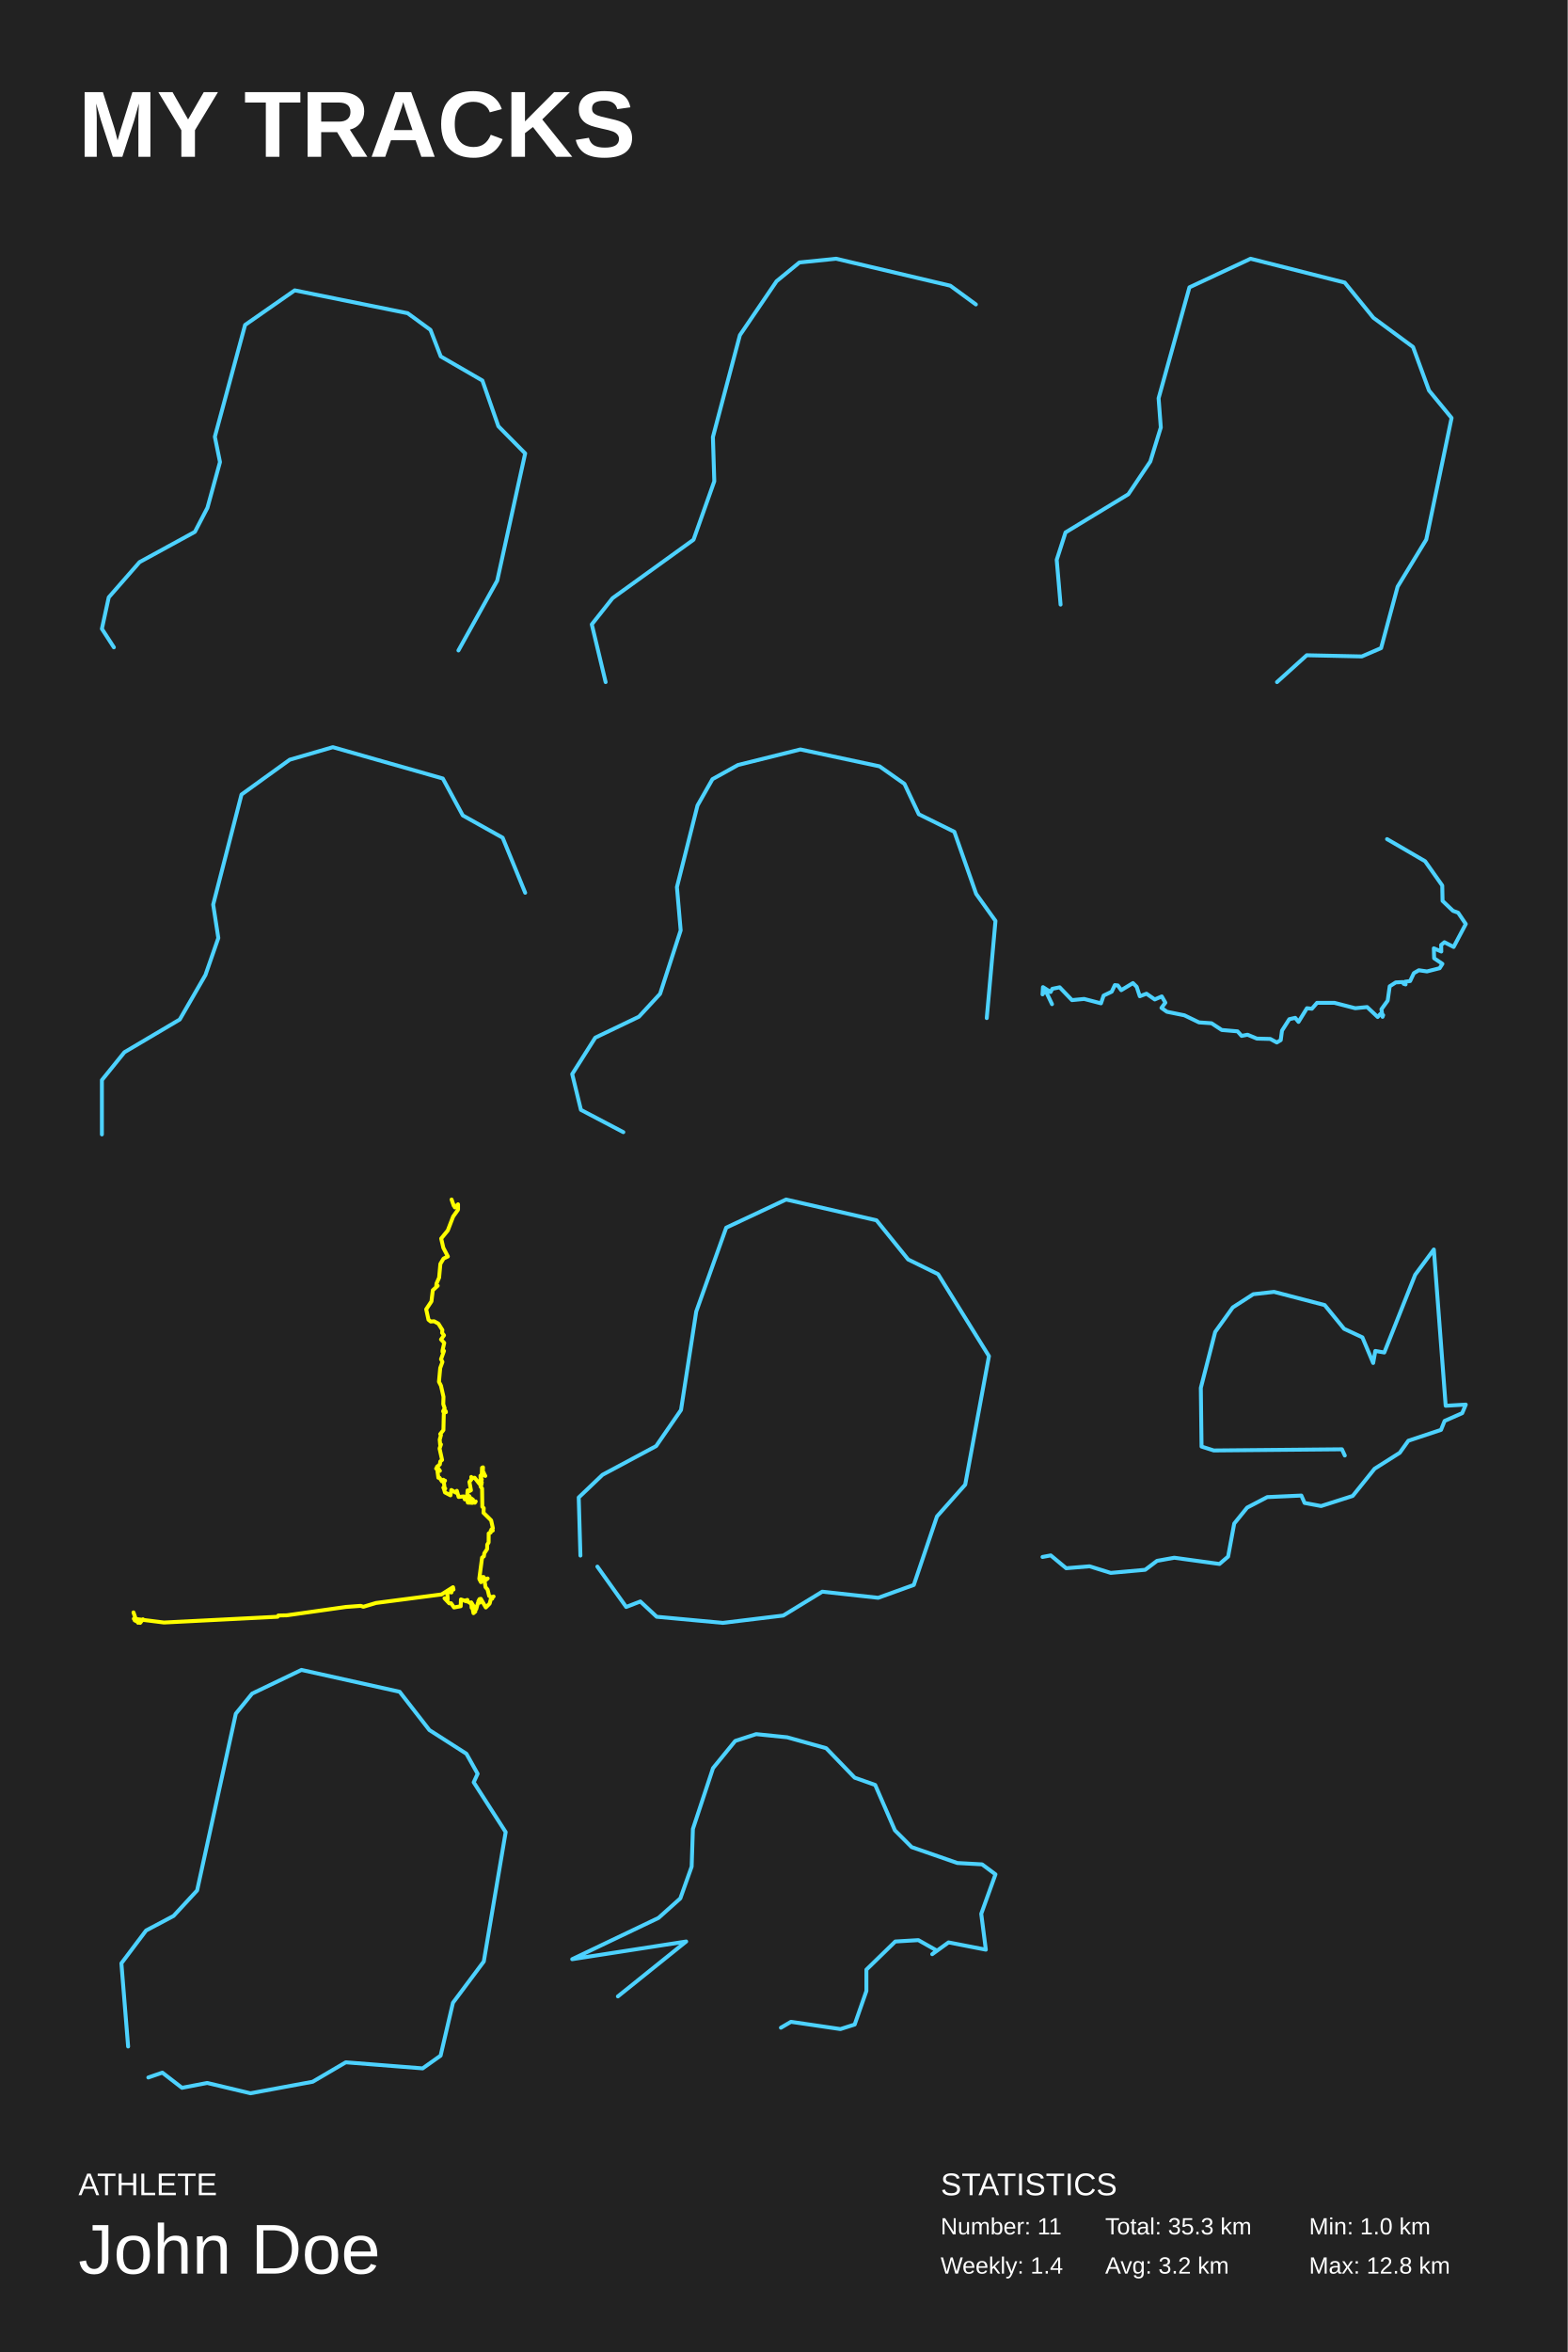
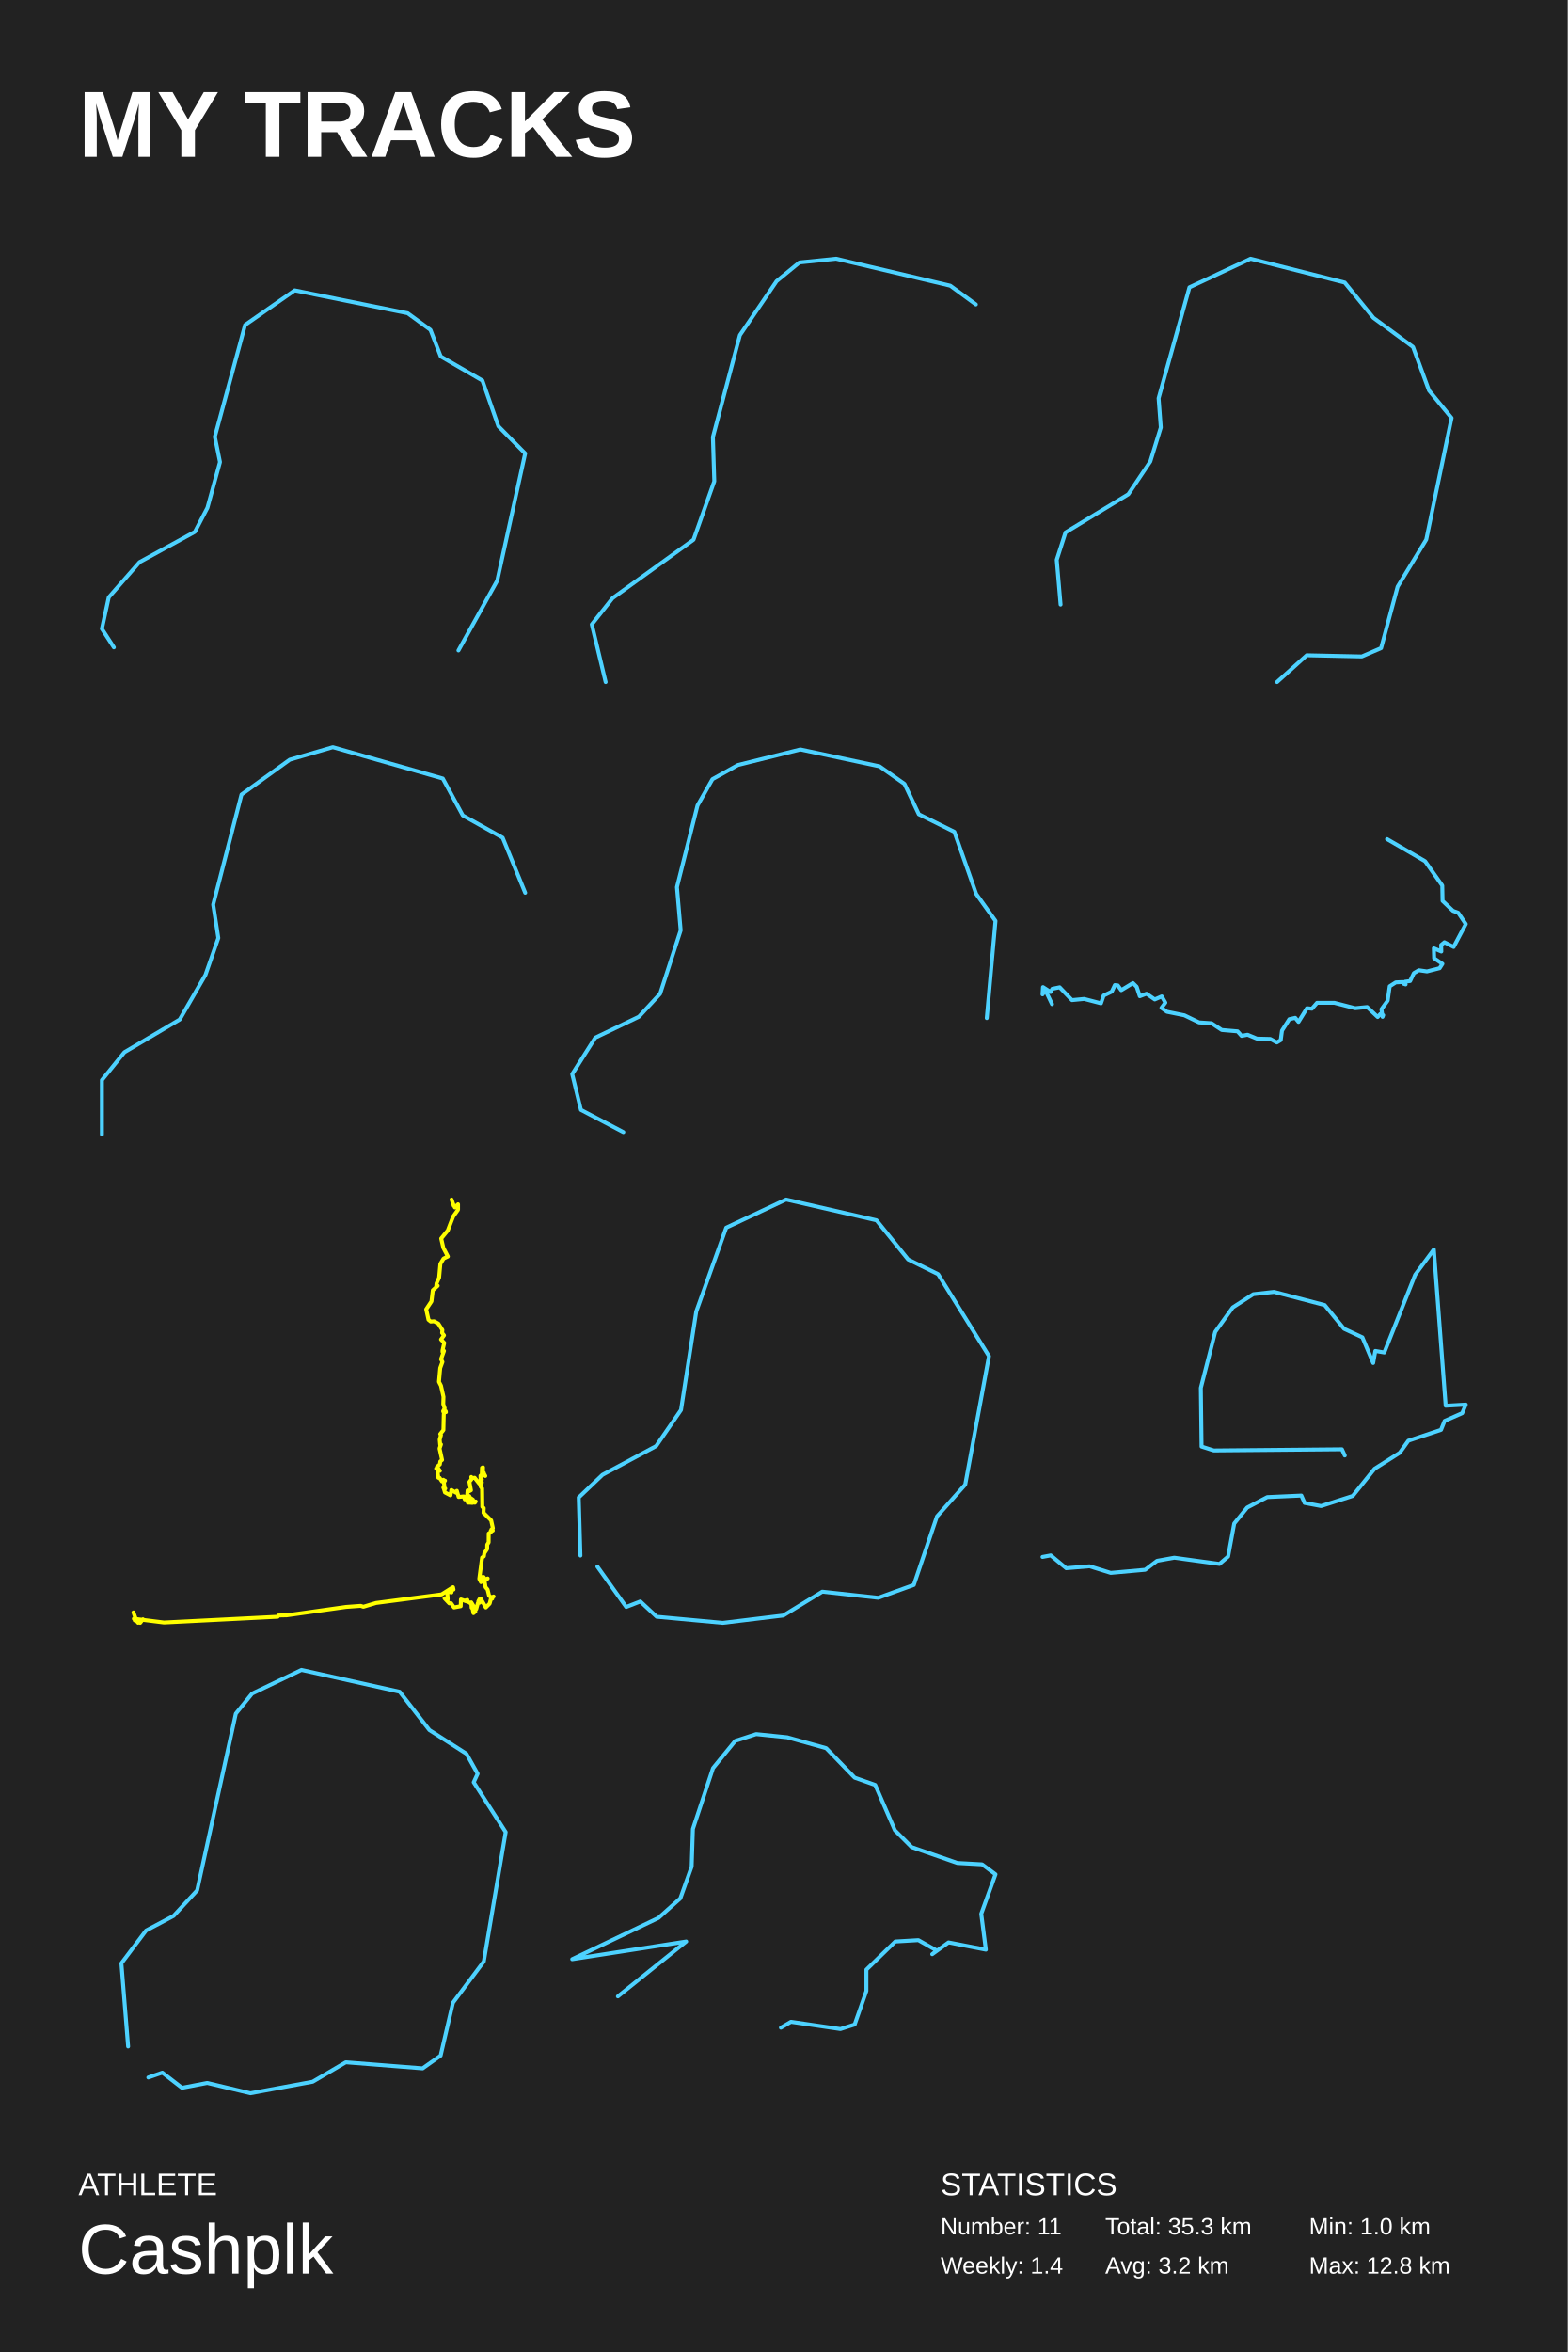
<svg xmlns="http://www.w3.org/2000/svg" baseProfile="full" height="300mm" version="1.1" viewBox="0,0,200,300" width="200mm">
  <defs />
  <rect fill="#222222" height="300" width="200" x="0" y="0" />
  <text fill="#FFFFFF" style="font-size:12px; font-family:Arial; font-weight:bold;" x="10" y="20">MY TRACKS</text>
  <text fill="#FFFFFF" style="font-size:4px; font-family:Arial" x="10" y="280">ATHLETE</text>
-   <text fill="#FFFFFF" style="font-size:9px; font-family:Arial" x="10" y="290">John Doe</text>
+   <text fill="#FFFFFF" style="font-size:9px; font-family:Arial" x="10" y="290">Cashplk</text>
  <text fill="#FFFFFF" style="font-size:4px; font-family:Arial" x="120" y="280">STATISTICS</text>
  <text fill="#FFFFFF" style="font-size:3px; font-family:Arial" x="120" y="285">Number: 11</text>
  <text fill="#FFFFFF" style="font-size:3px; font-family:Arial" x="120" y="290">Weekly: 1.4</text>
  <text fill="#FFFFFF" style="font-size:3px; font-family:Arial" x="141" y="285">Total: 35.3 km</text>
  <text fill="#FFFFFF" style="font-size:3px; font-family:Arial" x="141" y="290">Avg: 3.2 km</text>
  <text fill="#FFFFFF" style="font-size:3px; font-family:Arial" x="167" y="285">Min: 1.0 km</text>
  <text fill="#FFFFFF" style="font-size:3px; font-family:Arial" x="167" y="290">Max: 12.8 km</text>
  <polyline fill="none" points="14.528,82.571 13.0,80.207 13.873,76.19 17.803,71.699 24.863,67.839 26.464,64.766 28.065,58.937 27.41,55.707 31.267,41.447 37.598,37.035 52.008,39.95 54.919,42.078 56.229,45.465 61.542,48.538 63.58,54.367 67.0,57.834 63.434,74.062 58.485,82.965" stroke="#4dd2ff" stroke-linecap="round" stroke-linejoin="round" stroke-width="0.5" />
  <polyline fill="none" points="77.265,87.0 75.499,79.641 78.148,76.296 88.478,68.841 91.127,61.386 90.95,55.747 94.394,42.749 99.073,35.867 101.987,33.478 106.666,33.0 121.234,36.441 124.501,38.83" stroke="#4dd2ff" stroke-linecap="round" stroke-linejoin="round" stroke-width="0.5" />
  <polyline fill="none" points="135.304,77.113 134.812,71.409 135.936,67.91 143.946,63.043 146.756,58.86 148.091,54.524 147.81,50.797 151.744,36.651 159.543,33.0 171.558,36.042 175.211,40.53 180.27,44.257 182.308,49.809 185.188,53.307 181.956,68.823 178.303,74.831 176.195,82.665 173.736,83.73 166.71,83.578 162.916,87.0" stroke="#4dd2ff" stroke-linecap="round" stroke-linejoin="round" stroke-width="0.5" />
  <polyline fill="none" points="13.0,144.697 13.0,137.768 15.872,134.214 22.93,130.039 26.213,124.353 27.854,119.645 27.198,115.381 30.809,101.344 36.964,96.902 42.462,95.303 56.495,99.301 59.04,104.009 64.128,106.852 67.0,113.87" stroke="#4dd2ff" stroke-linecap="round" stroke-linejoin="round" stroke-width="0.5" />
  <polyline fill="none" points="79.521,144.407 74.113,141.566 73.0,137.003 75.943,132.354 81.51,129.685 84.214,126.758 86.838,118.666 86.361,113.156 88.985,102.739 90.894,99.382 94.155,97.574 102.108,95.593 112.208,97.746 115.389,99.984 117.218,103.858 121.751,106.097 124.535,114.017 127.0,117.461 125.887,129.858" stroke="#4dd2ff" stroke-linecap="round" stroke-linejoin="round" stroke-width="0.5" />
  <polyline fill="none" points="176.956,107.03 181.809,109.85 183.997,112.95 184.036,114.909 185.369,116.179 186.025,116.416 187.0,117.858 185.449,120.786 184.275,120.183 183.857,120.528 183.877,121.367 182.923,120.958 182.962,122.228 184.017,122.939 183.659,123.498 182.048,123.907 181.013,123.757 180.377,124.123 179.899,125.134 179.243,125.22 179.064,125.479 179.323,125.565 178.945,125.263 178.07,125.306 177.294,125.802 177.035,127.631 176.24,128.729 176.379,129.698 176.459,129.483 176.101,129.332 175.762,129.719 174.41,128.449 172.898,128.6 170.233,127.911 168.025,127.911 167.369,128.665 166.733,128.6 165.659,130.344 165.241,129.827 164.485,129.999 163.55,131.463 163.391,132.668 162.894,132.97 162.059,132.518 160.348,132.475 159.155,131.979 158.399,132.13 157.882,131.549 155.873,131.377 154.56,130.516 152.969,130.408 151.099,129.504 148.872,129.052 148.176,128.557 148.673,127.89 148.215,127.093 147.32,127.481 146.266,126.749 145.411,127.072 145.013,125.866 144.536,125.393 143.044,126.297 142.607,125.694 142.229,125.651 141.831,126.49 140.797,126.986 140.459,127.976 138.31,127.416 136.759,127.567 135.188,125.931 134.253,126.124 134.034,126.533 133.06,125.909 133.0,126.835 133.278,126.447 133.537,126.663 134.213,128.083" stroke="#4dd2ff" stroke-linecap="round" stroke-linejoin="round" stroke-width="0.5" />
  <polyline fill="none" points="57.611,153.0 57.895,153.816 58.151,153.816 58.028,154.012 58.435,153.609 58.435,154.299 57.81,155.173 57.128,156.943 56.285,157.977 56.56,159.161 57.137,160.265 56.588,160.529 56.181,161.207 56.02,162.966 55.688,163.713 55.66,164.012 55.84,164 55.215,164.575 55.044,165.989 54.372,167 54.665,168.333 54.95,168.563 55.376,168.529 55.925,168.827 56.436,169.643 56.399,170.011 56.645,170.321 56.266,170.85 56.673,171.287 56.455,172.252 56.455,172.436 56.645,172.31 56.266,173.367 56.446,173.712 56.162,174.493 56.001,176.252 56.257,176.746 56.579,178.171 56.55,179.102 56.73,179.63 56.531,179.998 56.597,180.159 56.863,179.998 56.891,180.124 56.702,180.067 56.616,180.4 56.569,182.411 56.162,182.917 56.257,183.043 56.096,183.629 56.162,184.319 56.257,184.238 56.077,184.756 56.399,186.215 56.171,186.41 56.114,186.789 55.755,187.088 56.124,187.605 55.906,187.295 55.953,187.467 55.641,187.318 55.774,187.376 55.925,188.49 56.086,188.502 56.38,188.95 56.56,188.743 56.569,188.892 56.777,188.858 56.626,189.042 56.702,189.697 56.56,189.754 56.806,189.869 56.607,189.823 56.768,190.363 57.469,190.731 57.582,190.053 58.179,190.398 58.283,190.156 58.511,190.938 59.155,190.869 59.297,191.248 59.467,190.869 59.685,191.662 60.31,191.685 60.443,191.558 60.282,191.616 60.585,191.673 60.689,191.512 60.215,191.696 60.102,191.547 60.282,191.501 60.196,191.351 59.287,191.179 60.338,191.282 59.912,190.984 59.675,191.018 59.874,190.834 59.6,190.742 59.657,190.099 59.675,190.306 60.083,190.087 59.884,189.019 60.158,188.674 60.121,188.387 60.206,188.536 60.556,188.49 61.143,189.237 61.285,189.352 61.437,189.226 61.409,189.409 61.465,189.065 61.295,188.823 61.465,188.72 61.39,188.8 61.352,188.617 61.39,188.95 61.191,188.938 61.323,188.95 61.295,188.226 61.731,187.87 61.598,187.686 61.911,188.26 61.598,188.03 61.617,187.157 61.494,187.215 61.456,188.26 61.229,188.961 61.314,189.616 61.503,189.858 61.532,192.19 61.712,192.362 61.683,192.96 62.659,193.925 62.877,194.925 62.678,195.097 62.867,195.223 62.592,195.292 62.602,195.476 62.346,195.591 62.337,196.74 62.157,197.016 62.147,197.579 61.787,198.119 61.731,198.51 61.503,198.67 61.143,201.393 61.361,201.807 61.551,201.152 61.532,201.29 61.702,201.152 61.92,201.577 62.214,201.336 61.797,201.508 61.939,202.439 62.204,202.749 62.403,203.565 62.706,203.726 62.971,203.634 62.716,203.783 62.801,203.91 62.611,203.99 62.469,204.541 61.977,205.035 61.342,203.933 61.172,203.967 61.02,204.254 61.2,204.415 60.963,204.484 60.755,205.242 60.319,205.334 60.405,205.759 60.641,205.552 60.168,205.07 60.121,204.381 60.509,205.012 60.471,205.518 60.083,204.53 59.638,204.254 59.628,204.07 59.363,204.151 59.496,204.254 58.804,204.013 58.776,204.875 57.923,205.035 57.545,204.495 57.317,204.507 56.711,203.864 57.118,204.001 57.052,203.002 57.592,203.117 57.677,202.738 57.857,202.749 57.791,202.45 56.332,203.37 47.97,204.461 46.36,204.944 46.009,204.829 44.143,204.967 36.586,206.035 35.506,206.058 35.421,206.219 20.921,206.954 17.076,206.472 17.322,206.759 17.881,207.0 18.232,206.54 17.616,206.989 17.408,206.632 17.19,206.69 17.303,206.449 17.029,205.667" stroke="#ffff00" stroke-linecap="round" stroke-linejoin="round" stroke-width="0.5" />
  <polyline fill="none" points="74.048,198.416 73.832,191.003 76.86,188.116 83.708,184.448 86.88,179.844 88.826,167.281 92.647,156.59 100.288,153.0 111.822,155.653 115.859,160.648 119.68,162.52 126.168,172.977 123.14,189.364 119.536,193.422 116.58,202.162 112.039,203.801 104.902,203.02 99.928,206.064 92.215,207.0 83.78,206.22 81.69,204.269 79.888,204.971 76.211,199.821" stroke="#4dd2ff" stroke-linecap="round" stroke-linejoin="round" stroke-width="0.5" />
  <polyline fill="none" points="171.565,185.652 171.198,184.859 154.847,185.008 153.29,184.512 153.198,177.026 155.031,169.886 157.275,166.762 159.885,165.077 162.542,164.779 169,166.465 171.473,169.489 173.809,170.58 175.183,173.852 175.458,172.315 176.603,172.514 180.542,162.598 182.924,159.375 184.435,179.306 187.0,179.157 186.542,180.248 184.298,181.24 183.84,182.38 179.672,183.768 178.573,185.305 175.366,187.338 172.573,190.809 168.542,192.098 166.435,191.701 166.023,190.759 161.672,190.957 159.107,192.296 157.458,194.329 156.679,198.543 155.58,199.485 149.809,198.692 147.611,199.088 146.099,200.229 141.702,200.625 139.0,199.782 136.023,200.03 134.053,198.394 133.0,198.592" stroke="#4dd2ff" stroke-linecap="round" stroke-linejoin="round" stroke-width="0.5" />
  <polyline fill="none" points="16.346,261.035 15.487,250.421 18.636,246.237 22.143,244.378 25.149,241.124 30.087,218.578 32.163,216.022 38.461,213.0 50.986,215.789 54.779,220.67 59.503,223.692 60.934,226.248 60.433,227.333 64.513,233.686 61.722,250.188 57.785,255.456 56.211,262.197 53.92,263.824 44.115,263.049 39.893,265.528 31.948,267.0 26.437,265.683 23.217,266.303 20.712,264.366 18.922,264.986" stroke="#4dd2ff" stroke-linecap="round" stroke-linejoin="round" stroke-width="0.5" />
  <polyline fill="none" points="78.828,254.643 87.543,247.64 73.0,249.897 84.014,244.63 86.794,242.142 88.238,238.09 88.398,233.287 90.964,225.531 93.798,222.058 96.471,221.19 100.428,221.595 105.4,222.984 109.036,226.746 111.655,227.672 114.168,233.46 116.307,235.602 122.135,237.627 125.289,237.801 127.0,239.074 125.182,244.109 125.77,248.682 121.012,247.756 118.927,249.26 119.515,248.797 117.162,247.466 114.222,247.64 110.533,251.228 110.533,253.948 109.036,258.231 107.218,258.81 100.909,257.884 99.626,258.636" stroke="#4dd2ff" stroke-linecap="round" stroke-linejoin="round" stroke-width="0.5" />
</svg>
